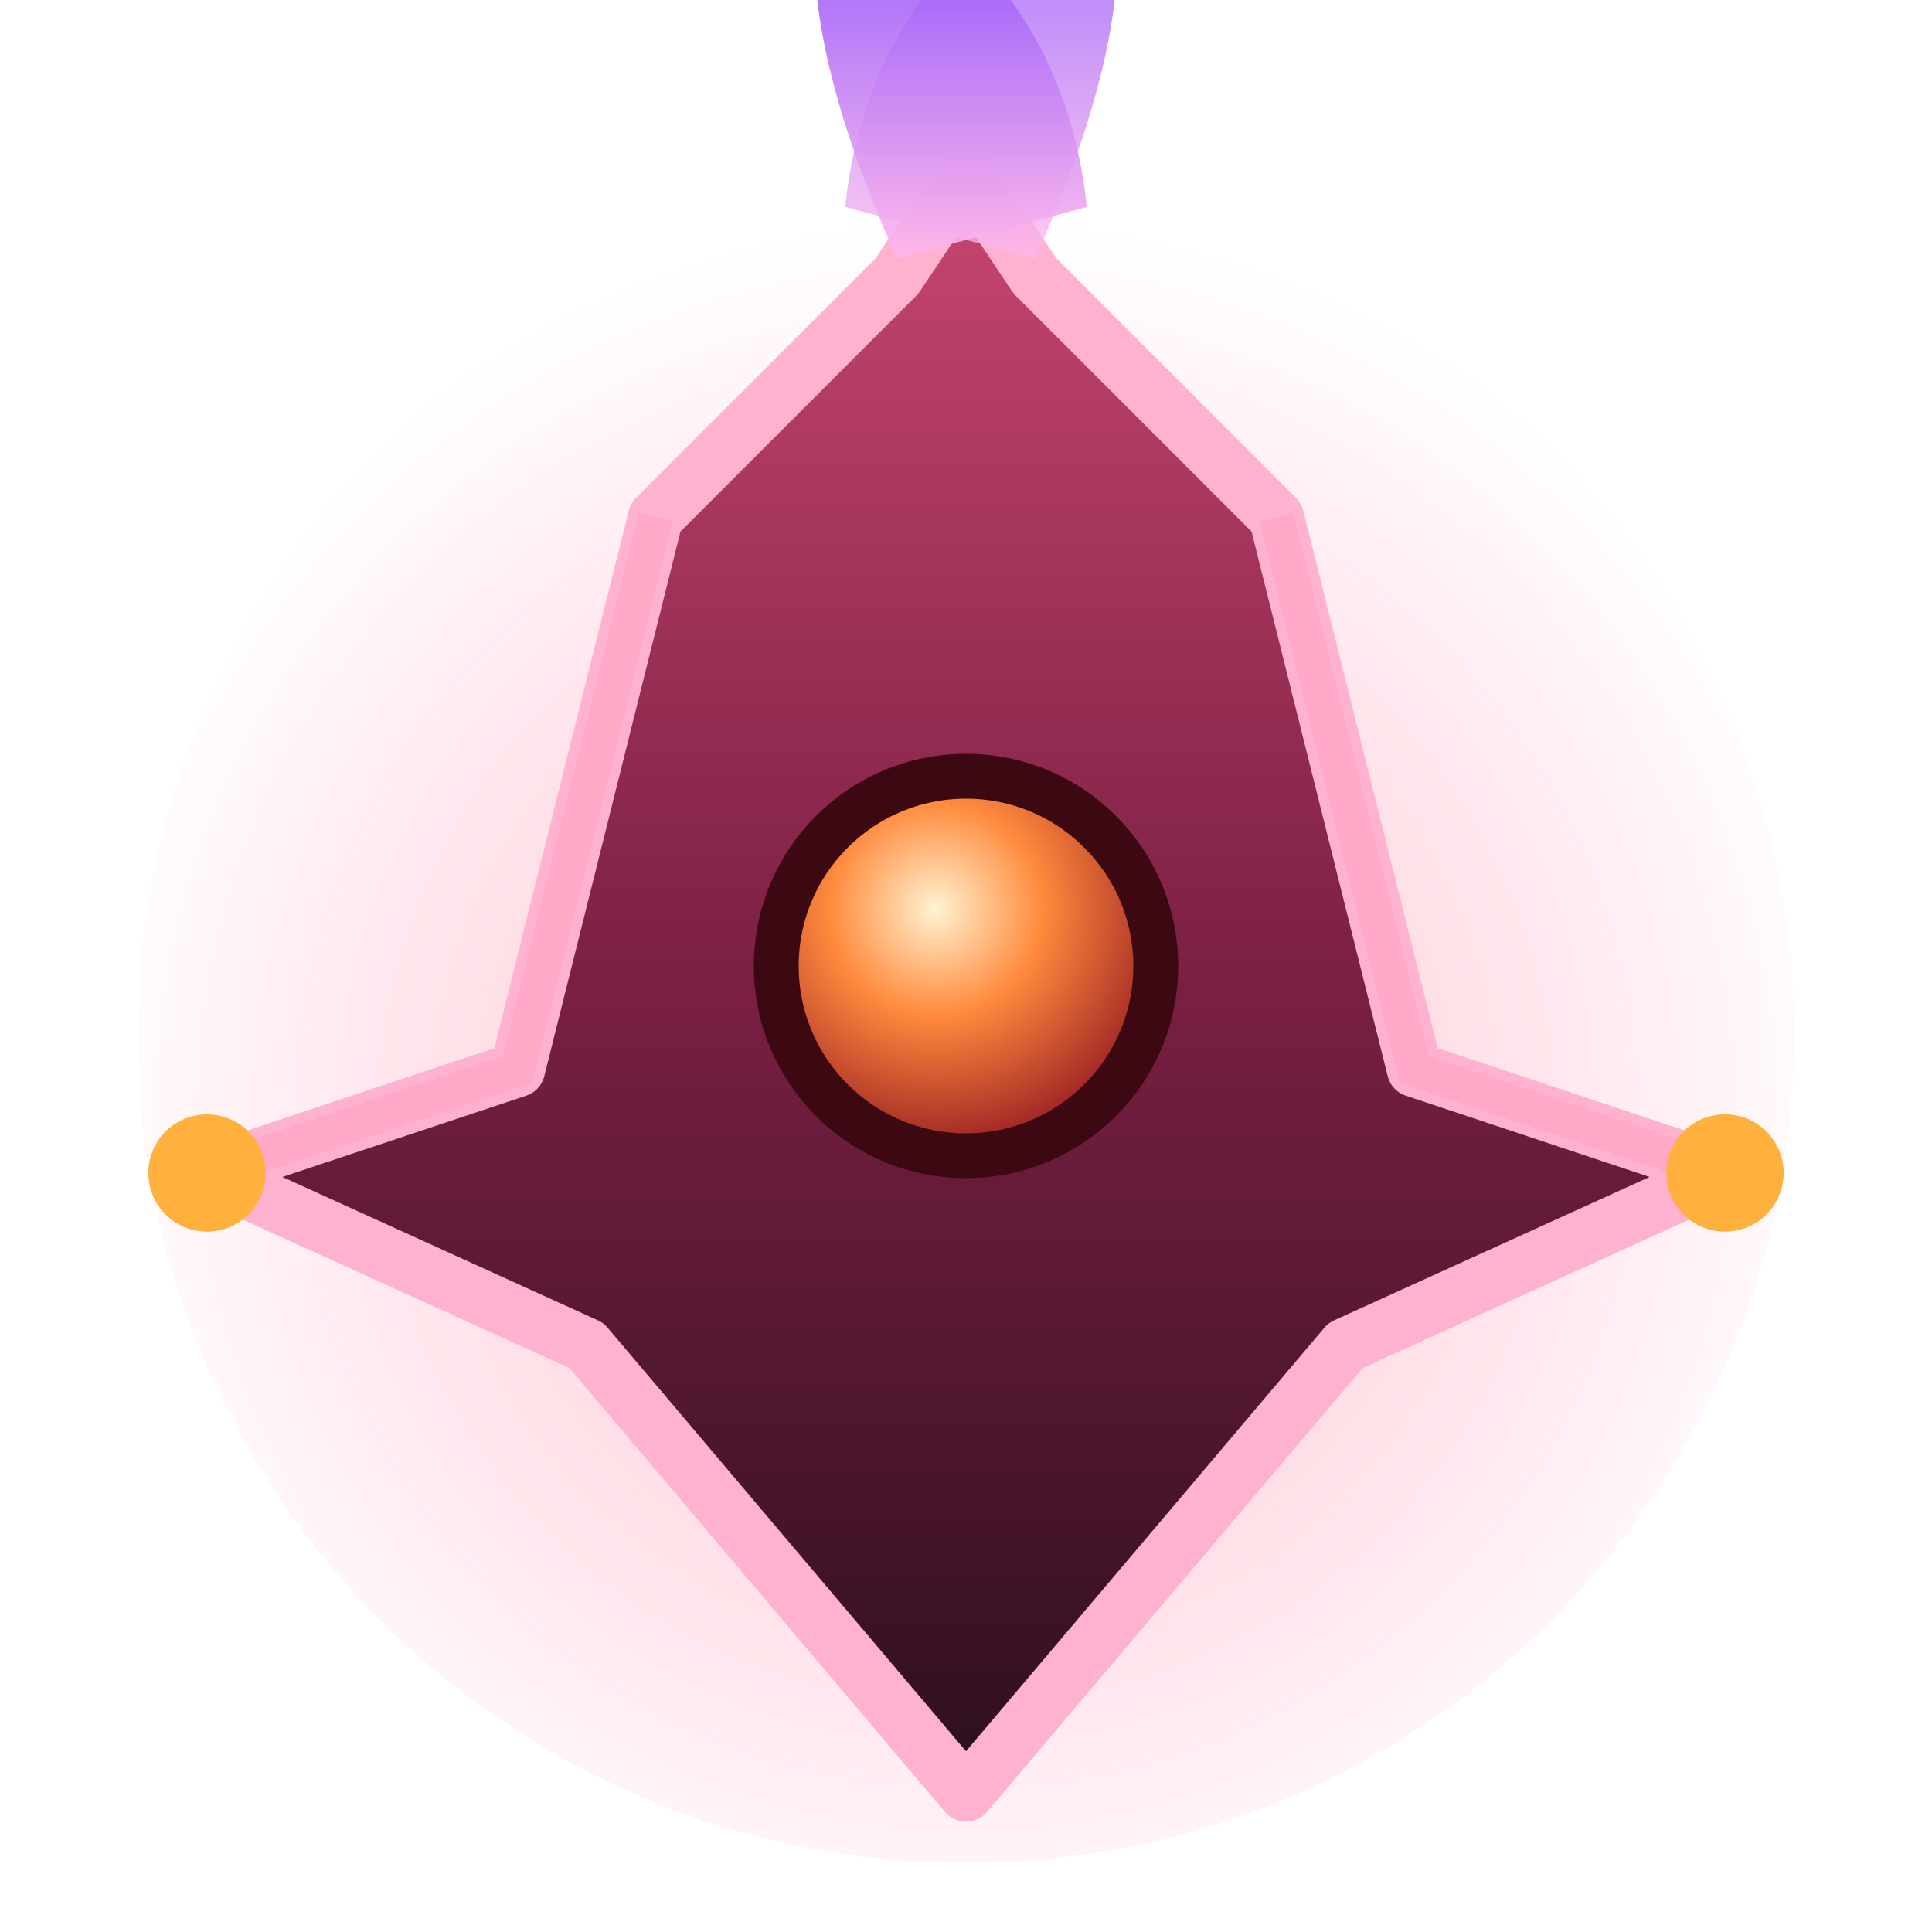
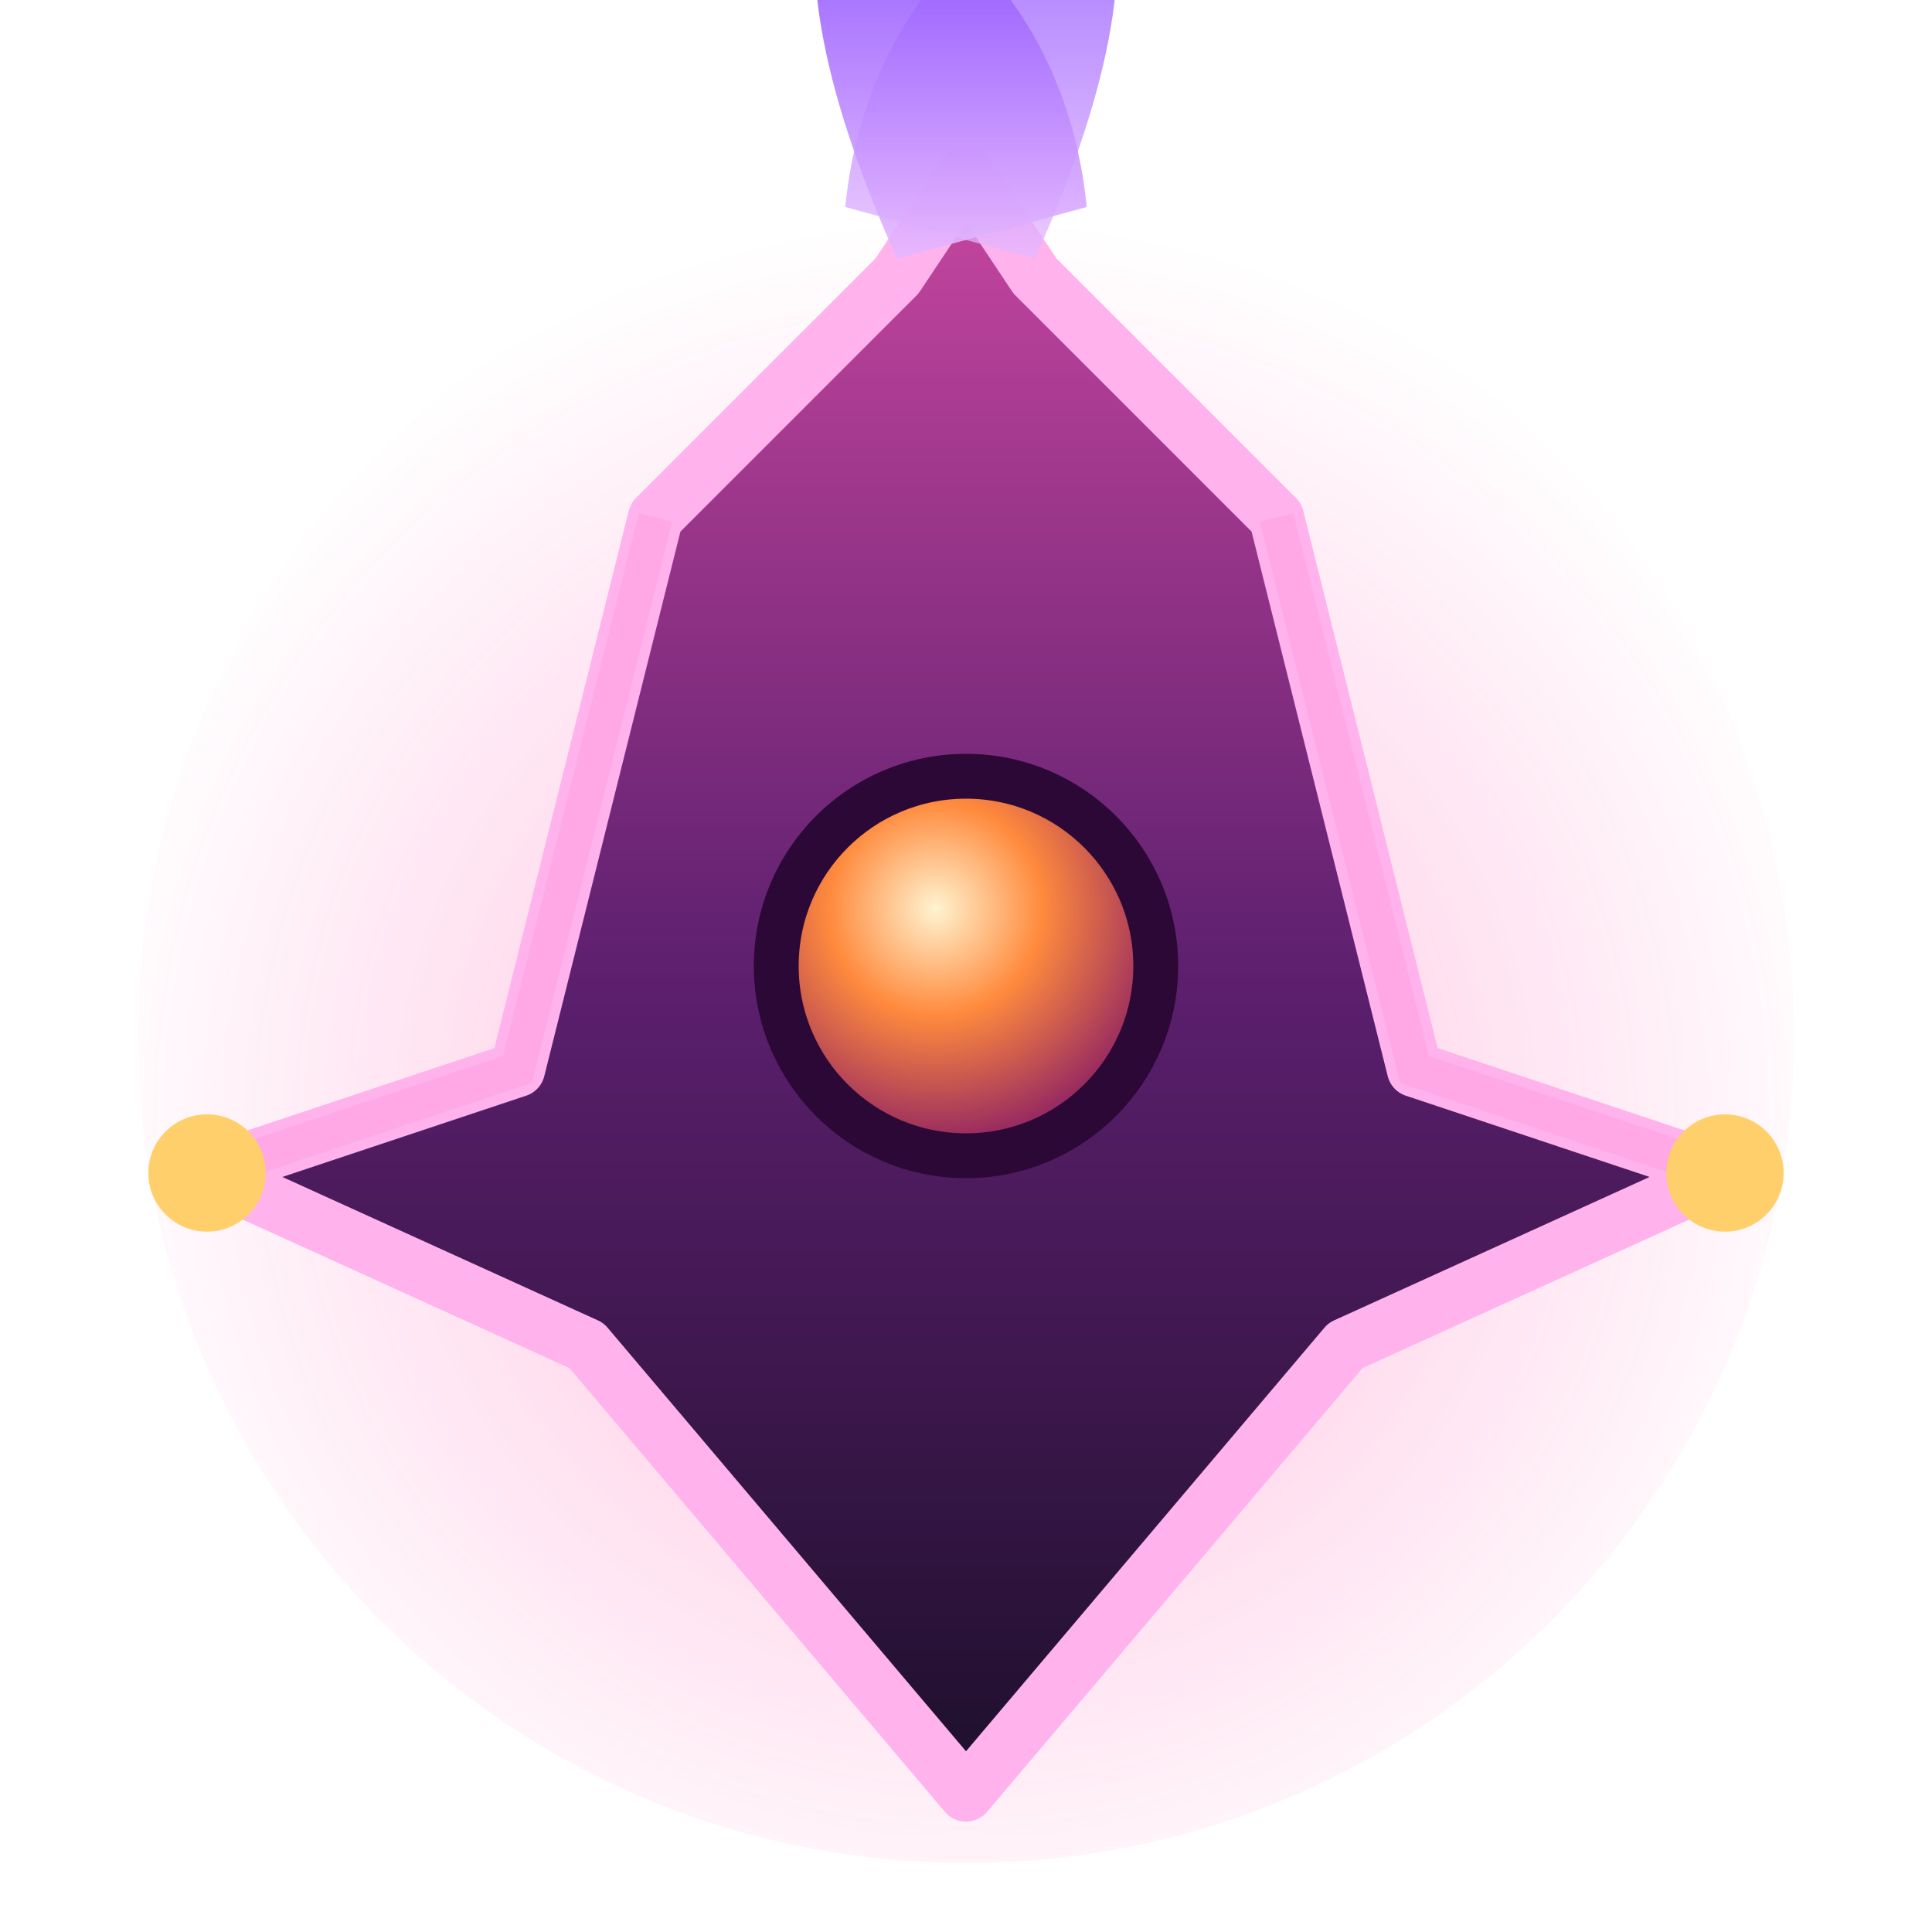
<svg xmlns="http://www.w3.org/2000/svg" width="112" height="112" viewBox="0 0 112 112">
  <defs>
    <radialGradient id="aura" cx="50%" cy="55%" r="55%">
-       <stop offset="0" stop-color="#ff3d6b" stop-opacity="0.35" />
-       <stop offset="1" stop-color="#ff3d6b" stop-opacity="0" />
+       <stop offset="0" stop-color="#ff3d9e" stop-opacity="0.35" />
+       <stop offset="1" stop-color="#ff3d9e" stop-opacity="0" />
    </radialGradient>
    <linearGradient id="hull" x1="0" x2="0" y1="1" y2="0">
-       <stop offset="0" stop-color="#2a0f1c" />
-       <stop offset="0.5" stop-color="#7a1f43" />
-       <stop offset="1" stop-color="#c94770" />
+       <stop offset="0" stop-color="#1c0f2a" />
+       <stop offset="0.5" stop-color="#5c1f6e" />
+       <stop offset="1" stop-color="#c947a0" />
    </linearGradient>
    <radialGradient id="eye" cx="42%" cy="35%" r="70%">
      <stop offset="0" stop-color="#fff3d0" />
      <stop offset="0.4" stop-color="#ff8a3d" />
-       <stop offset="1" stop-color="#8a0f1f" />
+       <stop offset="1" stop-color="#7a0f6a" />
    </radialGradient>
    <linearGradient id="flame" x1="0" x2="0" y1="1" y2="0">
-       <stop offset="0" stop-color="#ffb8ec" />
+       <stop offset="0" stop-color="#e6b8ff" />
      <stop offset="1" stop-color="#7b3dff" />
    </linearGradient>
  </defs>
  <circle cx="56" cy="60" r="48" fill="url(#aura)" />
-   <path d="M56 104 L78 78 L100 68 L82 62 L74 30 L60 16 L56 10 L52 16 L38 30 L30 62 L12 68 L34 78 Z" fill="url(#hull)" stroke="#ffb2cf" stroke-width="3.2" stroke-linejoin="round" />
-   <path d="M74 30 L82 62 L100 68" fill="none" stroke="#ff9ec2" stroke-width="2" opacity="0.5" />
-   <path d="M38 30 L30 62 L12 68" fill="none" stroke="#ff9ec2" stroke-width="2" opacity="0.5" />
+   <path d="M56 104 L78 78 L100 68 L82 62 L74 30 L60 16 L56 10 L52 16 L38 30 L30 62 L12 68 L34 78 Z" fill="url(#hull)" stroke="#ffb2ec" stroke-width="3.2" stroke-linejoin="round" />
+   <path d="M74 30 L82 62 L100 68" fill="none" stroke="#ff9ede" stroke-width="2" opacity="0.5" />
+   <path d="M38 30 L30 62 L12 68" fill="none" stroke="#ff9ede" stroke-width="2" opacity="0.5" />
  <path d="M52 15 C48 6 46 -2 48 -8 C56 -5 62 2 63 12 Z" fill="url(#flame)" opacity="0.9" />
  <path d="M60 15 C64 6 66 -2 64 -8 C56 -5 50 2 49 12 Z" fill="url(#flame)" opacity="0.75" />
-   <circle cx="56" cy="56" r="11" fill="url(#eye)" stroke="#3c0812" stroke-width="2.6" />
-   <circle cx="100" cy="68" r="3.4" fill="#ffb03d" />
-   <circle cx="12" cy="68" r="3.4" fill="#ffb03d" />
+   <circle cx="56" cy="56" r="11" fill="url(#eye)" stroke="#2c0836" stroke-width="2.6" />
+   <circle cx="100" cy="68" r="3.4" fill="#ffcf6b" />
+   <circle cx="12" cy="68" r="3.4" fill="#ffcf6b" />
</svg>
